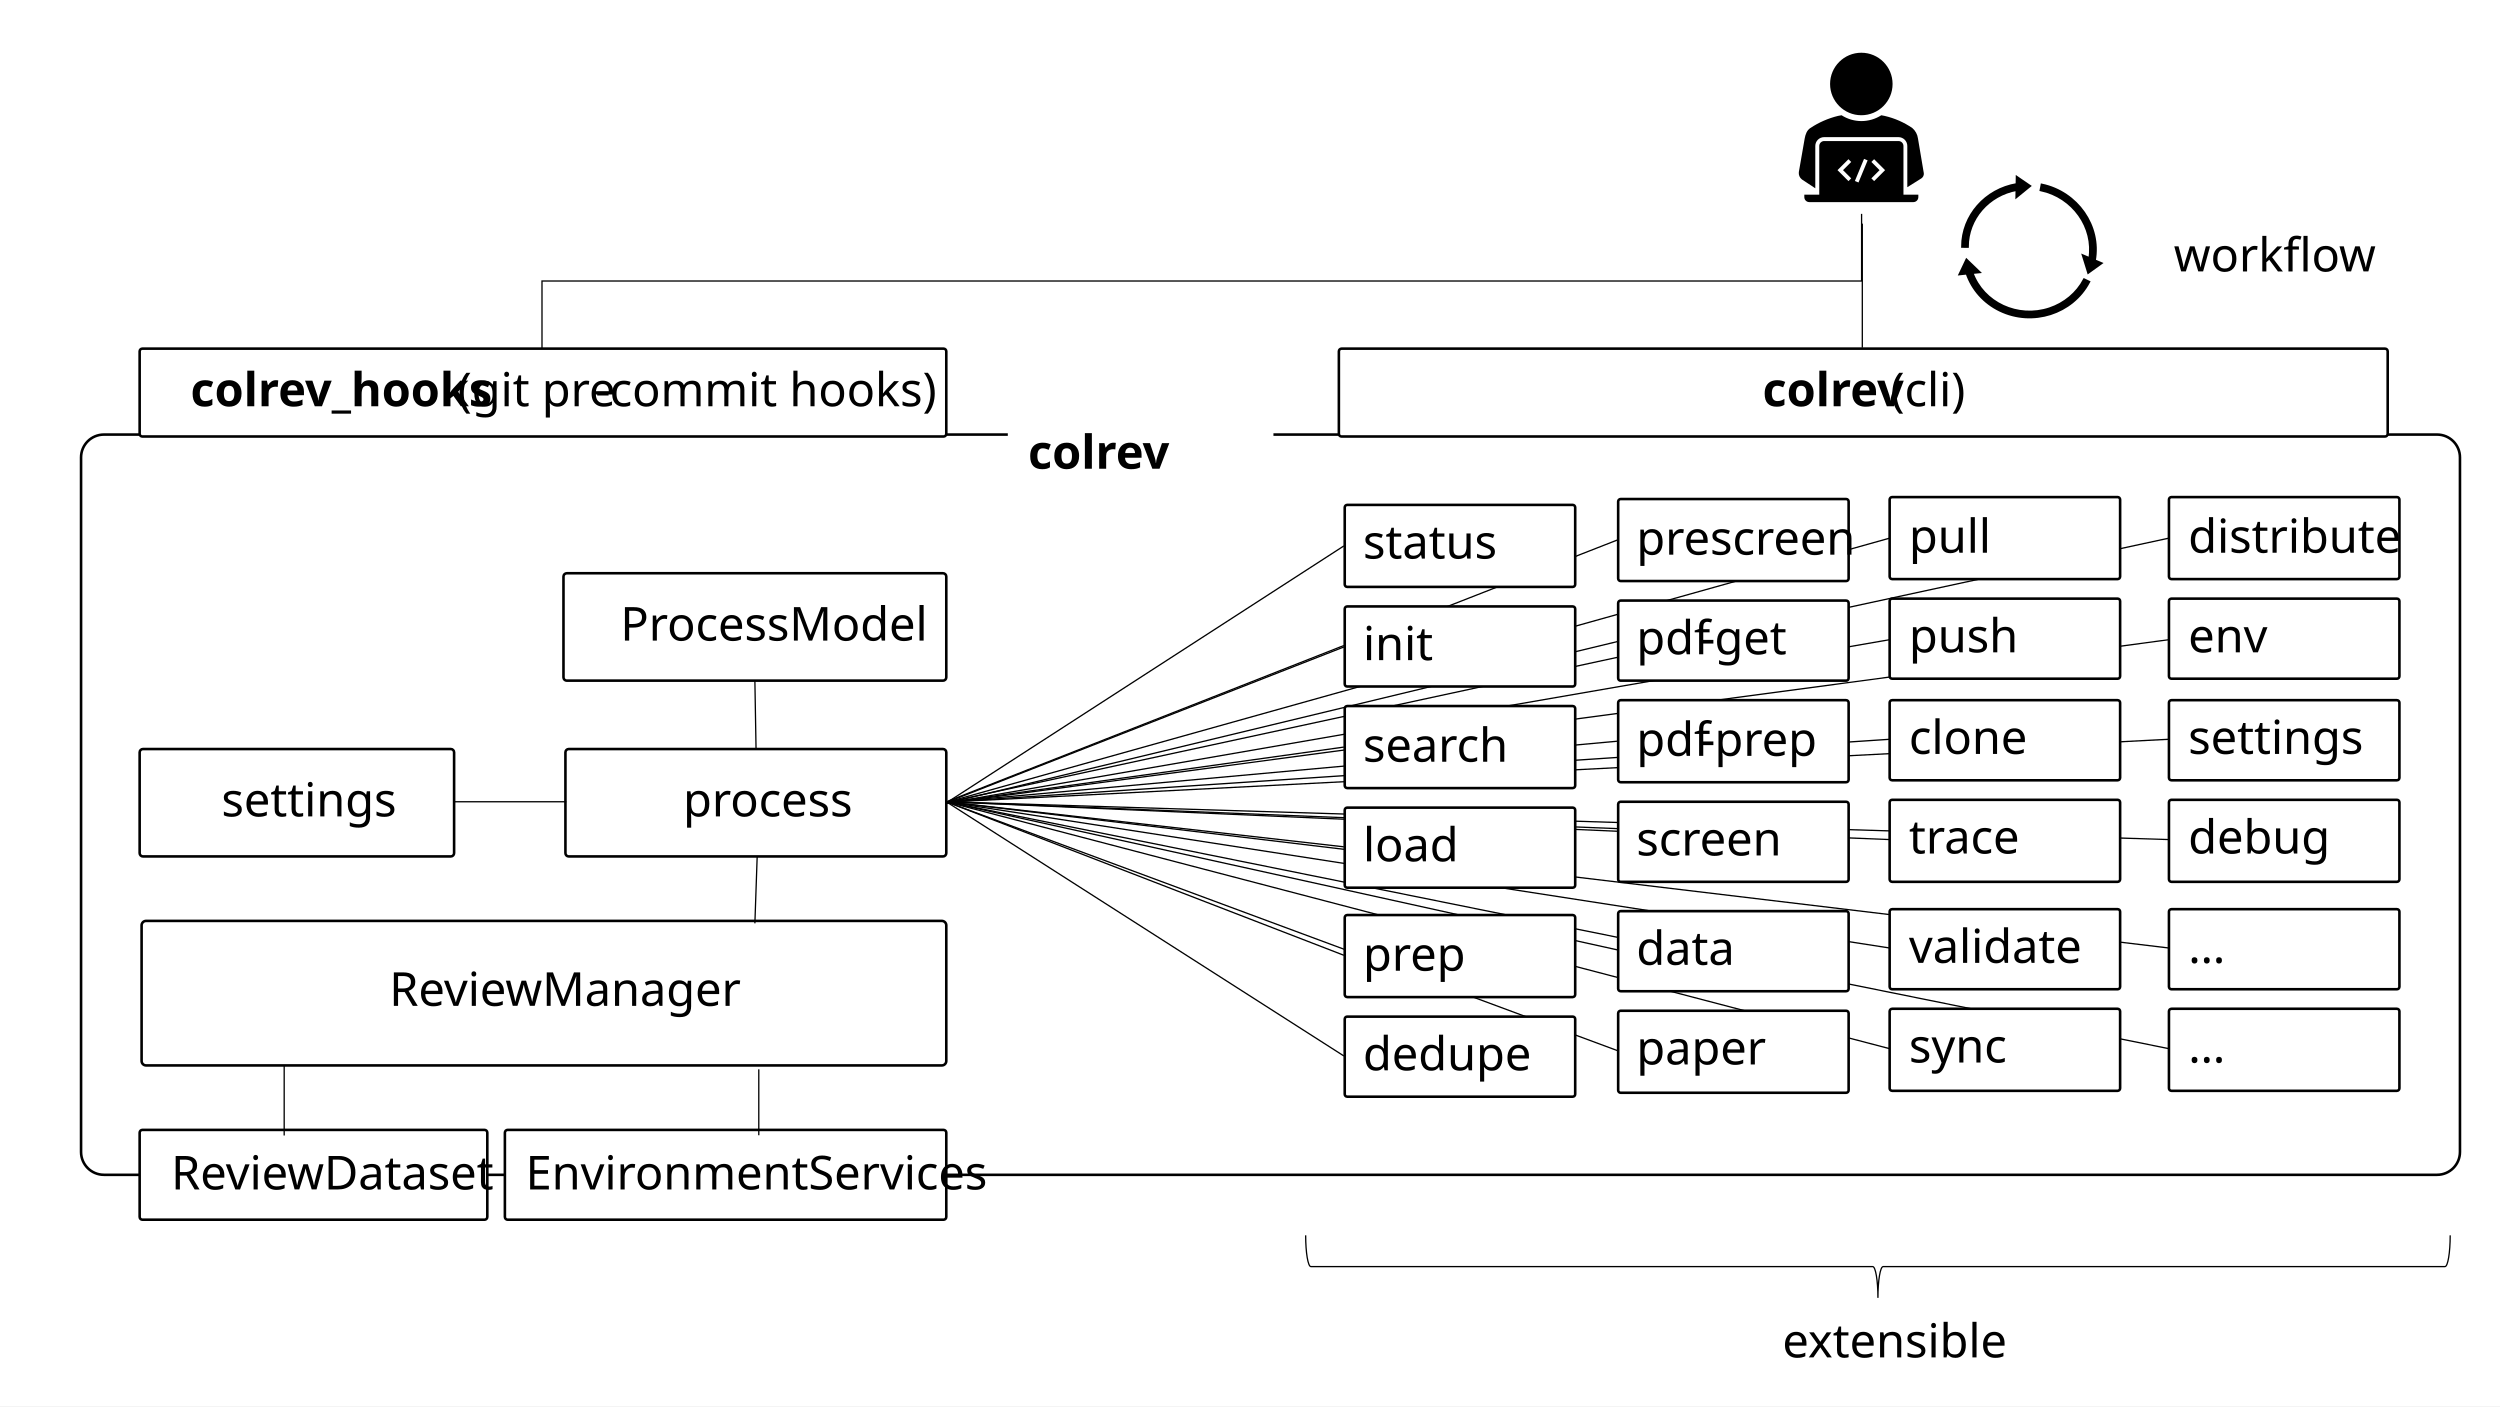
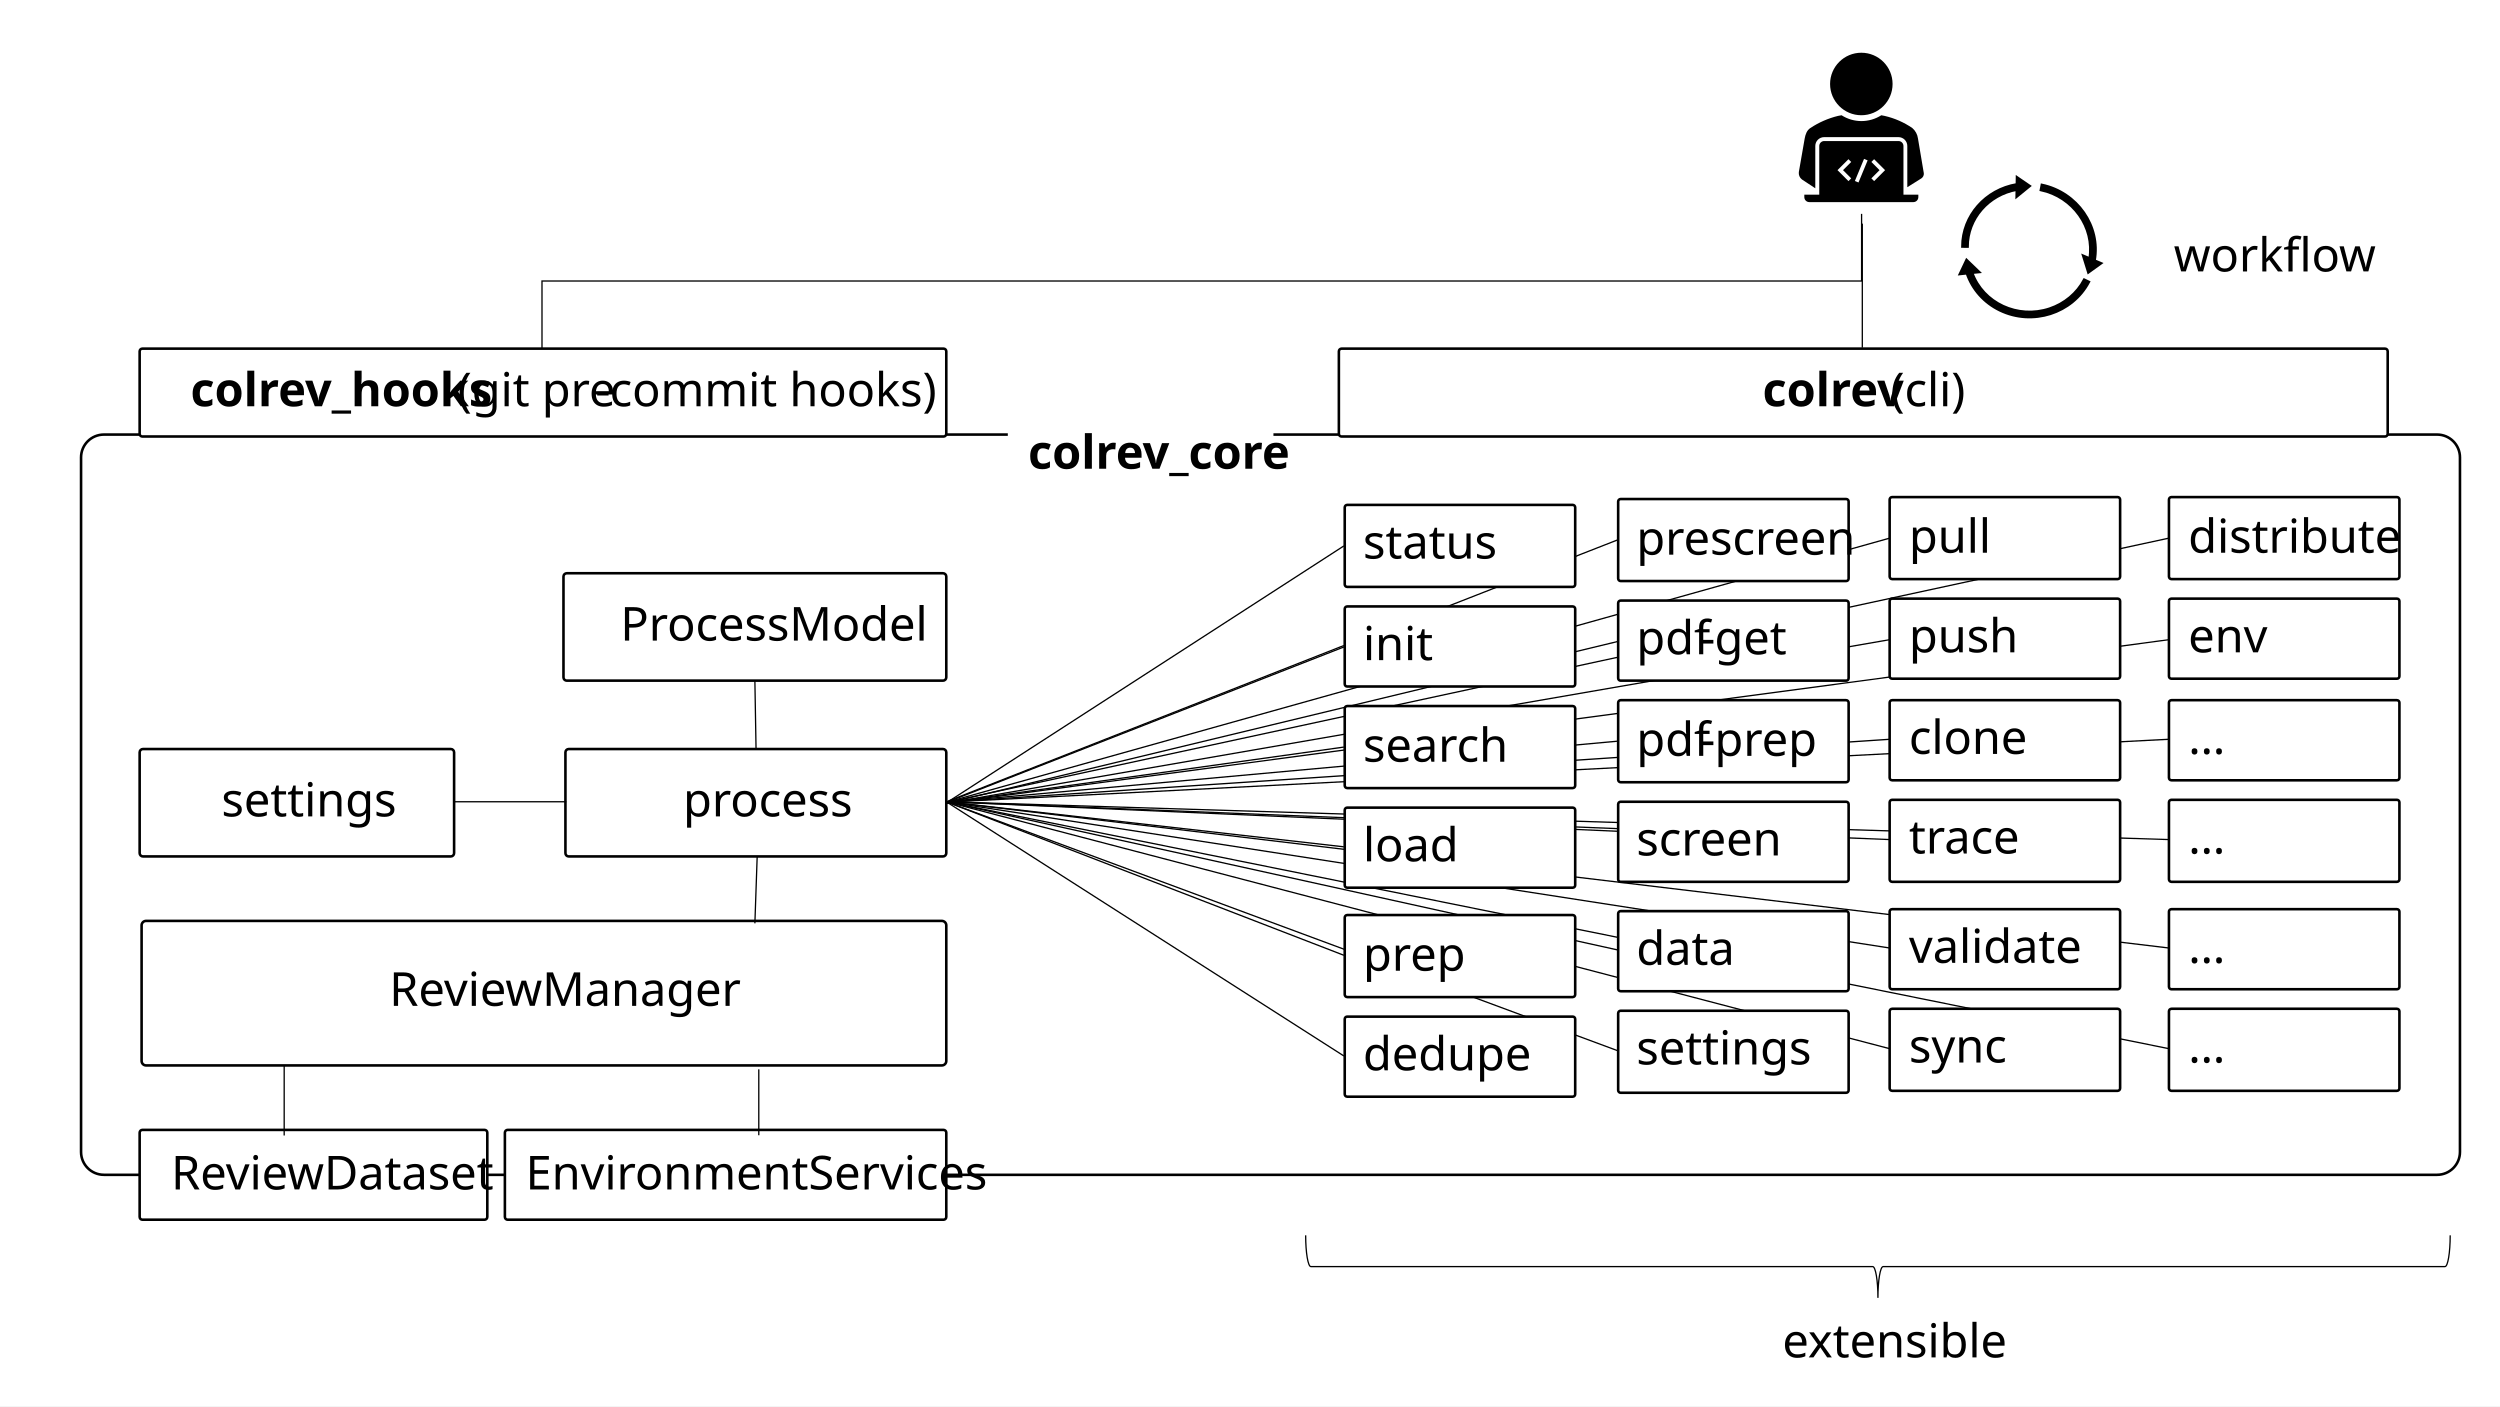
<svg xmlns="http://www.w3.org/2000/svg" width="1280" height="720" overflow="hidden">
  <defs>
    <clipPath id="clip0">
      <rect x="0" y="0" width="1280" height="720" />
    </clipPath>
    <clipPath id="clip1">
      <rect x="905" y="13" width="96" height="96" />
    </clipPath>
    <clipPath id="clip2">
      <rect x="905" y="13" width="96" height="96" />
    </clipPath>
    <clipPath id="clip3">
      <rect x="905" y="13" width="96" height="96" />
    </clipPath>
  </defs>
  <g clip-path="url(#clip0)">
    <rect x="0" y="0" width="1280" height="720" fill="#FFFFFF" />
    <path d="M41.5 234.199C41.5 227.738 46.738 222.5 53.199 222.5L1247.8 222.5C1254.26 222.5 1259.5 227.738 1259.5 234.199L1259.5 589.801C1259.5 596.262 1254.26 601.5 1247.8 601.5L53.199 601.5C46.738 601.5 41.5 596.262 41.5 589.801Z" stroke="#000000" stroke-width="1.333" stroke-miterlimit="8" fill="none" fill-rule="evenodd" />
    <path d="M289.5 385.198C289.5 384.26 290.26 383.5 291.198 383.5L482.802 383.5C483.74 383.5 484.5 384.26 484.5 385.198L484.5 436.802C484.5 437.74 483.74 438.5 482.802 438.5L291.198 438.5C290.26 438.5 289.5 437.74 289.5 436.802Z" stroke="#000000" stroke-width="1.333" stroke-miterlimit="8" fill="none" fill-rule="evenodd" />
    <text font-family="Calibri,Calibri_MSFontService,sans-serif" font-weight="400" font-size="24" transform="translate(349.728 418)">process</text>
    <path d="M71.5 385.198C71.5 384.26 72.26 383.5 73.198 383.5L230.802 383.5C231.74 383.5 232.5 384.26 232.5 385.198L232.5 436.802C232.5 437.74 231.74 438.5 230.802 438.5L73.198 438.5C72.26 438.5 71.5 437.74 71.5 436.802Z" stroke="#000000" stroke-width="1.333" stroke-miterlimit="8" fill="none" fill-rule="evenodd" />
    <text font-family="Calibri,Calibri_MSFontService,sans-serif" font-weight="400" font-size="24" transform="translate(113.379 418)">settings</text>
    <path d="M72.5 473.784C72.5 472.523 73.523 471.5 74.784 471.5L482.216 471.5C483.477 471.5 484.5 472.523 484.5 473.784L484.5 543.216C484.5 544.477 483.477 545.5 482.216 545.5L74.784 545.5C73.523 545.5 72.5 544.477 72.5 543.216Z" stroke="#000000" stroke-width="1.333" stroke-miterlimit="8" fill="none" fill-rule="evenodd" />
    <text font-family="Calibri,Calibri_MSFontService,sans-serif" font-weight="400" font-size="24" transform="translate(199.321 515)">ReviewManager</text>
    <path d="M685.5 179.889C685.5 179.122 686.122 178.5 686.889 178.5L1221.11 178.5C1221.88 178.5 1222.5 179.122 1222.5 179.889L1222.5 222.111C1222.5 222.878 1221.88 223.5 1221.11 223.5L686.889 223.5C686.122 223.5 685.5 222.878 685.5 222.111Z" stroke="#000000" stroke-width="1.333" stroke-miterlimit="8" fill="#FFFFFF" fill-rule="evenodd" />
    <text font-family="Calibri,Calibri_MSFontService,sans-serif" font-weight="700" font-size="24" transform="translate(902.438 208)">colrev<tspan font-weight="400" font-size="24" x="65.493" y="0">(cli)</tspan>
    </text>
    <path d="M71.5 179.889C71.5 179.122 72.122 178.5 72.889 178.5L483.111 178.5C483.878 178.5 484.5 179.122 484.5 179.889L484.5 222.111C484.5 222.878 483.878 223.5 483.111 223.5L72.889 223.5C72.122 223.5 71.5 222.878 71.5 222.111Z" stroke="#000000" stroke-width="1.333" stroke-miterlimit="8" fill="#FFFFFF" fill-rule="evenodd" />
    <text font-family="Calibri,Calibri_MSFontService,sans-serif" font-weight="700" font-size="24" transform="translate(97.5467 208)">colrev_hooks <tspan font-weight="400" font-size="24" x="136.793" y="0">(git pre</tspan>
      <tspan font-weight="400" font-size="24" x="207.267" y="0">-</tspan>
      <tspan font-weight="400" font-size="24" x="214.6" y="0">commit hooks)</tspan>
    </text>
    <path d="M71.5 579.92C71.5 579.136 72.136 578.5 72.92 578.5L248.08 578.5C248.864 578.5 249.5 579.136 249.5 579.92L249.5 623.08C249.5 623.864 248.864 624.5 248.08 624.5L72.92 624.5C72.136 624.5 71.5 623.864 71.5 623.08Z" stroke="#000000" stroke-width="1.333" stroke-miterlimit="8" fill="#FFFFFF" fill-rule="evenodd" />
    <text font-family="Calibri,Calibri_MSFontService,sans-serif" font-weight="400" font-size="24" transform="translate(87.6179 609)">ReviewDataset</text>
    <path d="M258.5 579.92C258.5 579.136 259.136 578.5 259.92 578.5L483.08 578.5C483.864 578.5 484.5 579.136 484.5 579.92L484.5 623.08C484.5 623.864 483.864 624.5 483.08 624.5L259.92 624.5C259.136 624.5 258.5 623.864 258.5 623.08Z" stroke="#000000" stroke-width="1.333" stroke-miterlimit="8" fill="#FFFFFF" fill-rule="evenodd" />
    <text font-family="Calibri,Calibri_MSFontService,sans-serif" font-weight="400" font-size="24" transform="translate(269.11 609)">EnvironmentServices</text>
    <g clip-path="url(#clip1)">
      <g clip-path="url(#clip2)">
        <g clip-path="url(#clip3)">
          <path d="M969 43C969 51.837 961.837 59 953 59 944.163 59 937 51.837 937 43 937 34.163 944.163 27 953 27 961.837 27 969 34.163 969 43Z" />
          <path d="M982 70.91C981.727 68.827 980.695 66.918 979.1 65.55 974.828 62.624 970.045 60.525 965 59.36 964.43 59.23 963.83 59.12 963.23 59.01 957.029 62.984 949.081 62.984 942.88 59.01L941.08 59.34C936.03 60.575 931.232 62.676 926.9 65.55 925.12 66.69 924.38 68.81 924 70.91L921 88.1C920.82 89.551 921.422 90.988 922.58 91.88L929.43 96.4 929.43 74.75C929.43 72.243 931.463 70.21 933.97 70.21 933.98 70.21 933.99 70.21 934 70.21L972 70.21C974.507 70.21 976.54 72.243 976.54 74.75L976.54 95.85 983.76 91.32C984.615 90.743 985.089 89.748 985 88.72Z" />
          <path d="M974.57 99.67 974.57 74.75C974.57 73.347 973.433 72.21 972.03 72.21 972.02 72.21 972.01 72.21 972 72.21L934 72.21C932.597 72.21 931.46 73.347 931.46 74.75L931.46 99.67 923.81 99.67 923.81 100.94C923.815 102.34 924.95 103.475 926.35 103.48L979.65 103.48C981.05 103.475 982.185 102.34 982.19 100.94L982.19 99.67ZM947.82 91.32 946.41 92.73 940.8 87.12 946.41 81.51 947.82 82.92 943.63 87.12ZM951.55 93.43 949.7 92.66 954.39 81.34 956.23 82.11ZM959.55 92.73 958.14 91.32 962.33 87.12 958.14 82.92 959.55 81.51 965.16 87.12Z" />
        </g>
      </g>
    </g>
    <text font-family="Calibri,Calibri_MSFontService,sans-serif" font-weight="400" font-size="24" transform="translate(912.596 695)">extensible</text>
    <path d="M953.5 114.5 953.5 178.04" stroke="#000000" stroke-width="0.667" stroke-miterlimit="8" fill="none" fill-rule="evenodd" />
    <path d="M0 0 203.571 131.587" stroke="#000000" stroke-width="0.667" stroke-miterlimit="8" fill="none" fill-rule="evenodd" transform="matrix(-1 0 0 1 688.071 279.5)" />
    <path d="M0 0 203.571 80.031" stroke="#000000" stroke-width="0.667" stroke-miterlimit="8" fill="none" fill-rule="evenodd" transform="matrix(-1 0 0 1 688.071 330.5)" />
    <path d="M0 0 203.571 28.476" stroke="#000000" stroke-width="0.667" stroke-miterlimit="8" fill="none" fill-rule="evenodd" transform="matrix(-1 0 0 1 688.071 382.5)" />
    <path d="M688.071 433.58 484.5 410.5" stroke="#000000" stroke-width="0.667" stroke-miterlimit="8" fill="none" fill-rule="evenodd" />
    <path d="M0 0 57.426 0" stroke="#000000" stroke-width="0.667" stroke-miterlimit="8" fill="none" fill-rule="evenodd" transform="matrix(-1 0 0 1 289.926 410.5)" />
    <path d="M0 0 1.176 34.238" stroke="#000000" stroke-width="0.667" stroke-miterlimit="8" fill="none" fill-rule="evenodd" transform="matrix(-1 0 0 1 387.676 438.5)" />
    <path d="M145.5 545.5 145.5 581.372" stroke="#000000" stroke-width="0.667" stroke-miterlimit="8" fill="none" fill-rule="evenodd" />
    <path d="M388.5 547.5 388.5 581.246" stroke="#000000" stroke-width="0.667" stroke-miterlimit="8" fill="none" fill-rule="evenodd" />
    <path d="M1045.44 94.685C1063.57 98.53 1075.59 115.808 1072.39 133.42L1075.67 134.811 1069.25 139.436 1066.63 130.982 1069.91 132.372C1072.49 116.333 1061.43 100.777 1044.95 97.254Z" stroke="#000000" stroke-width="1.333" stroke-miterlimit="8" fill-rule="evenodd" />
    <path d="M1004.75 126.219C1004.8 110.487 1016.55 97.097 1032.66 94.406L1032.72 90.831 1039.17 95.241 1032.55 100.641 1032.61 97.068C1017.98 99.738 1007.41 111.952 1007.37 126.24Z" stroke="#000000" stroke-width="1.333" stroke-miterlimit="8" fill-rule="evenodd" />
    <path d="M1069.48 144.354C1061.02 160.432 1040.64 166.935 1023.96 158.878 1015.91 154.988 1009.81 148.158 1007.04 139.907L1003.49 140.275 1006.88 133.123 1013.26 139.263 1009.71 139.63C1015.32 155.247 1033.09 163.49 1049.42 158.042 1057.09 155.481 1063.44 150.164 1067.12 143.216Z" stroke="#000000" stroke-width="1.333" stroke-miterlimit="8" fill-rule="evenodd" />
    <text font-family="Calibri,Calibri_MSFontService,sans-serif" font-weight="400" font-size="24" transform="translate(1112.96 139)">workflow</text>
    <path d="M0 0 343.527 134.369" stroke="#000000" stroke-width="0.667" stroke-miterlimit="8" fill="none" fill-rule="evenodd" transform="matrix(-1 0 0 1 828.027 276.5)" />
    <path d="M0 0 343.527 82.814" stroke="#000000" stroke-width="0.667" stroke-miterlimit="8" fill="none" fill-rule="evenodd" transform="matrix(-1 0 0 1 828.027 328.5)" />
    <path d="M0 0 343.527 31.258" stroke="#000000" stroke-width="0.667" stroke-miterlimit="8" fill="none" fill-rule="evenodd" transform="matrix(-1 0 0 1 828.027 379.5)" />
    <path d="M945.916 430.798 484.5 410.5" stroke="#000000" stroke-width="0.667" stroke-miterlimit="8" fill="none" fill-rule="evenodd" />
    <path d="M0 0 483.088 135.306" stroke="#000000" stroke-width="0.667" stroke-miterlimit="8" fill="none" fill-rule="evenodd" transform="matrix(-1 0 0 1 967.588 275.5)" />
    <path d="M0 0 483.088 83.751" stroke="#000000" stroke-width="0.667" stroke-miterlimit="8" fill="none" fill-rule="evenodd" transform="matrix(-1 0 0 1 967.588 327.5)" />
    <path d="M0 0 483.088 32.195" stroke="#000000" stroke-width="0.667" stroke-miterlimit="8" fill="none" fill-rule="evenodd" transform="matrix(-1 0 0 1 967.588 378.5)" />
    <path d="M967.588 429.861 484.5 410.5" stroke="#000000" stroke-width="0.667" stroke-miterlimit="8" fill="none" fill-rule="evenodd" />
    <path d="M1110.59 429.861 484.5 410.5" stroke="#000000" stroke-width="0.667" stroke-miterlimit="8" fill="none" fill-rule="evenodd" />
    <path d="M688.071 540.666 484.5 410.5" stroke="#000000" stroke-width="0.667" stroke-miterlimit="8" fill="none" fill-rule="evenodd" />
    <path d="M828.027 486.328 484.5 410.5" stroke="#000000" stroke-width="0.667" stroke-miterlimit="8" fill="none" fill-rule="evenodd" />
    <path d="M828.027 537.884 484.5 410.5" stroke="#000000" stroke-width="0.667" stroke-miterlimit="8" fill="none" fill-rule="evenodd" />
    <path d="M967.588 485.391 484.5 410.5" stroke="#000000" stroke-width="0.667" stroke-miterlimit="8" fill="none" fill-rule="evenodd" />
    <path d="M967.588 536.947 484.5 410.5" stroke="#000000" stroke-width="0.667" stroke-miterlimit="8" fill="none" fill-rule="evenodd" />
    <path d="M1254.5 632.5C1254.5 641.337 1253.31 648.5 1251.83 648.5L964.167 648.5C962.694 648.5 961.5 655.663 961.5 664.5 961.5 655.663 960.306 648.5 958.833 648.5L671.167 648.5C669.694 648.5 668.5 641.336 668.5 632.499" stroke="#000000" stroke-width="0.667" stroke-miterlimit="8" fill="none" fill-rule="evenodd" />
    <path d="M0 0 626.088 135.306" stroke="#000000" stroke-width="0.667" stroke-miterlimit="8" fill="none" fill-rule="evenodd" transform="matrix(-1 0 0 1 1110.59 275.5)" />
    <path d="M0 0 626.088 83.751" stroke="#000000" stroke-width="0.667" stroke-miterlimit="8" fill="none" fill-rule="evenodd" transform="matrix(-1 0 0 1 1110.59 327.5)" />
    <path d="M0 0 626.088 32.195" stroke="#000000" stroke-width="0.667" stroke-miterlimit="8" fill="none" fill-rule="evenodd" transform="matrix(-1 0 0 1 1110.59 378.5)" />
    <path d="M1110.59 485.391 484.5 410.5" stroke="#000000" stroke-width="0.667" stroke-miterlimit="8" fill="none" fill-rule="evenodd" />
    <path d="M1110.59 536.947 484.5 410.5" stroke="#000000" stroke-width="0.667" stroke-miterlimit="8" fill="none" fill-rule="evenodd" />
    <path d="M953.131 109.5 953.131 143.878 277.5 143.878 277.5 178.255" stroke="#000000" stroke-width="0.667" stroke-miterlimit="8" fill="none" fill-rule="evenodd" />
    <path d="M288.5 295.198C288.5 294.26 289.26 293.5 290.198 293.5L482.802 293.5C483.74 293.5 484.5 294.26 484.5 295.198L484.5 346.802C484.5 347.74 483.74 348.5 482.802 348.5L290.198 348.5C289.26 348.5 288.5 347.74 288.5 346.802Z" stroke="#000000" stroke-width="1.333" stroke-miterlimit="8" fill="none" fill-rule="evenodd" />
    <text font-family="Calibri,Calibri_MSFontService,sans-serif" font-weight="400" font-size="24" transform="translate(317.64 328)">ProcessModel</text>
    <path d="M386.5 348.5 387.088 383.137" stroke="#000000" stroke-width="0.667" stroke-miterlimit="8" fill="none" fill-rule="evenodd" />
    <rect x="516" y="214" width="136" height="38" fill="#FFFFFF" />
-     <text font-family="Calibri,Calibri_MSFontService,sans-serif" font-weight="700" font-size="24" transform="translate(526.391 240)">colrev</text>
+     <text font-family="Calibri,Calibri_MSFontService,sans-serif" font-weight="700" font-size="24" transform="translate(526.391 240)">colrev_core</text>
    <path d="M688.071 489.111 484.5 410.5" stroke="#000000" stroke-width="0.667" stroke-miterlimit="8" fill="none" fill-rule="evenodd" />
    <path d="M828.5 256.797C828.5 256.081 829.081 255.5 829.797 255.5L945.203 255.5C945.92 255.5 946.5 256.081 946.5 256.797L946.5 296.204C946.5 296.92 945.92 297.5 945.203 297.5L829.797 297.5C829.081 297.5 828.5 296.92 828.5 296.204Z" stroke="#000000" stroke-width="1.333" stroke-miterlimit="8" fill="#FFFFFF" fill-rule="evenodd" />
    <text font-family="Calibri,Calibri_MSFontService,sans-serif" font-weight="400" font-size="24" transform="translate(837.815 284)">prescreen</text>
    <path d="M828.5 308.766C828.5 308.067 829.067 307.5 829.766 307.5L945.234 307.5C945.933 307.5 946.5 308.067 946.5 308.766L946.5 347.234C946.5 347.933 945.933 348.5 945.234 348.5L829.766 348.5C829.067 348.5 828.5 347.933 828.5 347.234Z" stroke="#000000" stroke-width="1.333" stroke-miterlimit="8" fill="#FFFFFF" fill-rule="evenodd" />
    <text font-family="Calibri,Calibri_MSFontService,sans-serif" font-weight="400" font-size="24" transform="translate(837.815 335)">pdf<tspan font-size="24" x="32.667" y="0">-</tspan>
      <tspan font-size="24" x="40" y="0">get</tspan>
    </text>
    <path d="M828.5 359.797C828.5 359.081 829.081 358.5 829.797 358.5L945.203 358.5C945.92 358.5 946.5 359.081 946.5 359.797L946.5 399.204C946.5 399.92 945.92 400.5 945.203 400.5L829.797 400.5C829.081 400.5 828.5 399.92 828.5 399.204Z" stroke="#000000" stroke-width="1.333" stroke-miterlimit="8" fill="#FFFFFF" fill-rule="evenodd" />
    <text font-family="Calibri,Calibri_MSFontService,sans-serif" font-weight="400" font-size="24" transform="translate(837.815 387)">pdf<tspan font-size="24" x="32.667" y="0">-</tspan>
      <tspan font-size="24" x="40" y="0">prep</tspan>
    </text>
    <path d="M967.5 255.797C967.5 255.081 968.081 254.5 968.797 254.5L1084.2 254.5C1084.92 254.5 1085.5 255.081 1085.5 255.797L1085.5 295.204C1085.5 295.92 1084.92 296.5 1084.2 296.5L968.797 296.5C968.081 296.5 967.5 295.92 967.5 295.204Z" stroke="#000000" stroke-width="1.333" stroke-miterlimit="8" fill="#FFFFFF" fill-rule="evenodd" />
    <text font-family="Calibri,Calibri_MSFontService,sans-serif" font-weight="400" font-size="24" transform="translate(977.375 283)">pull</text>
    <path d="M967.5 307.766C967.5 307.067 968.067 306.5 968.766 306.5L1084.23 306.5C1084.93 306.5 1085.5 307.067 1085.5 307.766L1085.5 346.234C1085.5 346.933 1084.93 347.5 1084.23 347.5L968.766 347.5C968.067 347.5 967.5 346.933 967.5 346.234Z" stroke="#000000" stroke-width="1.333" stroke-miterlimit="8" fill="#FFFFFF" fill-rule="evenodd" />
    <text font-family="Calibri,Calibri_MSFontService,sans-serif" font-weight="400" font-size="24" transform="translate(977.375 334)">push</text>
    <path d="M967.5 359.766C967.5 359.067 968.067 358.5 968.766 358.5L1084.23 358.5C1084.93 358.5 1085.5 359.067 1085.5 359.766L1085.5 398.234C1085.5 398.933 1084.93 399.5 1084.23 399.5L968.766 399.5C968.067 399.5 967.5 398.933 967.5 398.234Z" stroke="#000000" stroke-width="1.333" stroke-miterlimit="8" fill="#FFFFFF" fill-rule="evenodd" />
    <text font-family="Calibri,Calibri_MSFontService,sans-serif" font-weight="400" font-size="24" transform="translate(977.375 386)">clone</text>
    <path d="M828.5 467.766C828.5 467.067 829.067 466.5 829.766 466.5L945.234 466.5C945.933 466.5 946.5 467.067 946.5 467.766L946.5 506.234C946.5 506.933 945.933 507.5 945.234 507.5L829.766 507.5C829.067 507.5 828.5 506.933 828.5 506.234Z" stroke="#000000" stroke-width="1.333" stroke-miterlimit="8" fill="#FFFFFF" fill-rule="evenodd" />
    <text font-family="Calibri,Calibri_MSFontService,sans-serif" font-weight="400" font-size="24" transform="translate(837.815 494)">data</text>
    <path d="M828.5 518.797C828.5 518.081 829.081 517.5 829.797 517.5L945.203 517.5C945.92 517.5 946.5 518.081 946.5 518.797L946.5 558.204C946.5 558.92 945.92 559.5 945.203 559.5L829.797 559.5C829.081 559.5 828.5 558.92 828.5 558.204Z" stroke="#000000" stroke-width="1.333" stroke-miterlimit="8" fill="#FFFFFF" fill-rule="evenodd" />
-     <text font-family="Calibri,Calibri_MSFontService,sans-serif" font-weight="400" font-size="24" transform="translate(837.815 545)">paper</text>
+     <text font-family="Calibri,Calibri_MSFontService,sans-serif" font-weight="400" font-size="24" transform="translate(837.815 545)">settings</text>
    <path d="M967.5 466.766C967.5 466.067 968.067 465.5 968.766 465.5L1084.23 465.5C1084.93 465.5 1085.5 466.067 1085.5 466.766L1085.5 505.234C1085.5 505.933 1084.93 506.5 1084.23 506.5L968.766 506.5C968.067 506.5 967.5 505.933 967.5 505.234Z" stroke="#000000" stroke-width="1.333" stroke-miterlimit="8" fill="#FFFFFF" fill-rule="evenodd" />
    <text font-family="Calibri,Calibri_MSFontService,sans-serif" font-weight="400" font-size="24" transform="translate(977.375 493)">validate</text>
    <path d="M967.5 517.797C967.5 517.081 968.081 516.5 968.797 516.5L1084.2 516.5C1084.92 516.5 1085.5 517.081 1085.5 517.797L1085.5 557.204C1085.5 557.92 1084.92 558.5 1084.2 558.5L968.797 558.5C968.081 558.5 967.5 557.92 967.5 557.204Z" stroke="#000000" stroke-width="1.333" stroke-miterlimit="8" fill="#FFFFFF" fill-rule="evenodd" />
    <text font-family="Calibri,Calibri_MSFontService,sans-serif" font-weight="400" font-size="24" transform="translate(977.375 544)">sync</text>
    <path d="M828.5 411.766C828.5 411.067 829.067 410.5 829.766 410.5L945.234 410.5C945.933 410.5 946.5 411.067 946.5 411.766L946.5 450.234C946.5 450.933 945.933 451.5 945.234 451.5L829.766 451.5C829.067 451.5 828.5 450.933 828.5 450.234Z" stroke="#000000" stroke-width="1.333" stroke-miterlimit="8" fill="#FFFFFF" fill-rule="evenodd" />
    <text font-family="Calibri,Calibri_MSFontService,sans-serif" font-weight="400" font-size="24" transform="translate(837.815 438)">screen</text>
    <path d="M967.5 410.797C967.5 410.081 968.081 409.5 968.797 409.5L1084.2 409.5C1084.92 409.5 1085.5 410.081 1085.5 410.797L1085.5 450.204C1085.5 450.92 1084.92 451.5 1084.2 451.5L968.797 451.5C968.081 451.5 967.5 450.92 967.5 450.204Z" stroke="#000000" stroke-width="1.333" stroke-miterlimit="8" fill="#FFFFFF" fill-rule="evenodd" />
    <text font-family="Calibri,Calibri_MSFontService,sans-serif" font-weight="400" font-size="24" transform="translate(977.375 437)">trace</text>
    <path d="M1110.5 255.797C1110.5 255.081 1111.08 254.5 1111.8 254.5L1227.2 254.5C1227.92 254.5 1228.5 255.081 1228.5 255.797L1228.5 295.204C1228.5 295.92 1227.92 296.5 1227.2 296.5L1111.8 296.5C1111.08 296.5 1110.5 295.92 1110.5 295.204Z" stroke="#000000" stroke-width="1.333" stroke-miterlimit="8" fill="#FFFFFF" fill-rule="evenodd" />
    <text font-family="Calibri,Calibri_MSFontService,sans-serif" font-weight="400" font-size="24" transform="translate(1120.38 283)">distribute</text>
    <path d="M1110.5 307.766C1110.5 307.067 1111.07 306.5 1111.77 306.5L1227.23 306.5C1227.93 306.5 1228.5 307.067 1228.5 307.766L1228.5 346.234C1228.5 346.933 1227.93 347.5 1227.23 347.5L1111.77 347.5C1111.07 347.5 1110.5 346.933 1110.5 346.234Z" stroke="#000000" stroke-width="1.333" stroke-miterlimit="8" fill="#FFFFFF" fill-rule="evenodd" />
    <text font-family="Calibri,Calibri_MSFontService,sans-serif" font-weight="400" font-size="24" transform="translate(1120.38 334)">env</text>
    <path d="M1110.5 359.766C1110.5 359.067 1111.07 358.5 1111.77 358.5L1227.23 358.5C1227.93 358.5 1228.5 359.067 1228.5 359.766L1228.5 398.234C1228.5 398.933 1227.93 399.5 1227.23 399.5L1111.77 399.5C1111.07 399.5 1110.5 398.933 1110.5 398.234Z" stroke="#000000" stroke-width="1.333" stroke-miterlimit="8" fill="#FFFFFF" fill-rule="evenodd" />
-     <text font-family="Calibri,Calibri_MSFontService,sans-serif" font-weight="400" font-size="24" transform="translate(1120.38 386)">settings</text>
+     <text font-family="Calibri,Calibri_MSFontService,sans-serif" font-weight="400" font-size="24" transform="translate(1120.38 386)">…</text>
    <path d="M1110.5 466.766C1110.5 466.067 1111.07 465.5 1111.77 465.5L1227.23 465.5C1227.93 465.5 1228.5 466.067 1228.5 466.766L1228.5 505.234C1228.5 505.933 1227.93 506.5 1227.23 506.5L1111.77 506.5C1111.07 506.5 1110.5 505.933 1110.5 505.234Z" stroke="#000000" stroke-width="1.333" stroke-miterlimit="8" fill="#FFFFFF" fill-rule="evenodd" />
    <text font-family="Calibri,Calibri_MSFontService,sans-serif" font-weight="400" font-size="24" transform="translate(1120.38 493)">…</text>
    <path d="M1110.5 517.797C1110.5 517.081 1111.08 516.5 1111.8 516.5L1227.2 516.5C1227.92 516.5 1228.5 517.081 1228.5 517.797L1228.5 557.204C1228.5 557.92 1227.92 558.5 1227.2 558.5L1111.8 558.5C1111.08 558.5 1110.5 557.92 1110.5 557.204Z" stroke="#000000" stroke-width="1.333" stroke-miterlimit="8" fill="#FFFFFF" fill-rule="evenodd" />
    <text font-family="Calibri,Calibri_MSFontService,sans-serif" font-weight="400" font-size="24" transform="translate(1120.38 544)">…</text>
    <path d="M1110.5 410.797C1110.5 410.081 1111.08 409.5 1111.8 409.5L1227.2 409.5C1227.92 409.5 1228.5 410.081 1228.5 410.797L1228.5 450.204C1228.5 450.92 1227.92 451.5 1227.2 451.5L1111.8 451.5C1111.08 451.5 1110.5 450.92 1110.5 450.204Z" stroke="#000000" stroke-width="1.333" stroke-miterlimit="8" fill="#FFFFFF" fill-rule="evenodd" />
-     <text font-family="Calibri,Calibri_MSFontService,sans-serif" font-weight="400" font-size="24" transform="translate(1120.38 437)">debug</text>
+     <text font-family="Calibri,Calibri_MSFontService,sans-serif" font-weight="400" font-size="24" transform="translate(1120.38 437)">…</text>
    <path d="M688.5 259.797C688.5 259.081 689.081 258.5 689.797 258.5L805.203 258.5C805.92 258.5 806.5 259.081 806.5 259.797L806.5 299.204C806.5 299.92 805.92 300.5 805.203 300.5L689.797 300.5C689.081 300.5 688.5 299.92 688.5 299.204Z" stroke="#000000" stroke-width="1.333" stroke-miterlimit="8" fill="#FFFFFF" fill-rule="evenodd" />
    <text font-family="Calibri,Calibri_MSFontService,sans-serif" font-weight="400" font-size="24" transform="translate(697.858 286)">status</text>
    <path d="M688.5 311.766C688.5 311.067 689.067 310.5 689.766 310.5L805.234 310.5C805.933 310.5 806.5 311.067 806.5 311.766L806.5 350.234C806.5 350.933 805.933 351.5 805.234 351.5L689.766 351.5C689.067 351.5 688.5 350.933 688.5 350.234Z" stroke="#000000" stroke-width="1.333" stroke-miterlimit="8" fill="#FFFFFF" fill-rule="evenodd" />
    <text font-family="Calibri,Calibri_MSFontService,sans-serif" font-weight="400" font-size="24" transform="translate(697.858 338)">init</text>
    <path d="M688.5 362.797C688.5 362.081 689.081 361.5 689.797 361.5L805.203 361.5C805.92 361.5 806.5 362.081 806.5 362.797L806.5 402.204C806.5 402.92 805.92 403.5 805.203 403.5L689.797 403.5C689.081 403.5 688.5 402.92 688.5 402.204Z" stroke="#000000" stroke-width="1.333" stroke-miterlimit="8" fill="#FFFFFF" fill-rule="evenodd" />
    <text font-family="Calibri,Calibri_MSFontService,sans-serif" font-weight="400" font-size="24" transform="translate(697.858 390)">search</text>
    <path d="M688.5 414.766C688.5 414.067 689.067 413.5 689.766 413.5L805.234 413.5C805.933 413.5 806.5 414.067 806.5 414.766L806.5 453.234C806.5 453.933 805.933 454.5 805.234 454.5L689.766 454.5C689.067 454.5 688.5 453.933 688.5 453.234Z" stroke="#000000" stroke-width="1.333" stroke-miterlimit="8" fill="#FFFFFF" fill-rule="evenodd" />
    <text font-family="Calibri,Calibri_MSFontService,sans-serif" font-weight="400" font-size="24" transform="translate(697.858 441)">load</text>
    <path d="M688.5 469.797C688.5 469.081 689.081 468.5 689.797 468.5L805.203 468.5C805.92 468.5 806.5 469.081 806.5 469.797L806.5 509.204C806.5 509.92 805.92 510.5 805.203 510.5L689.797 510.5C689.081 510.5 688.5 509.92 688.5 509.204Z" stroke="#000000" stroke-width="1.333" stroke-miterlimit="8" fill="#FFFFFF" fill-rule="evenodd" />
    <text font-family="Calibri,Calibri_MSFontService,sans-serif" font-weight="400" font-size="24" transform="translate(697.858 497)">prep</text>
    <path d="M688.5 521.766C688.5 521.067 689.067 520.5 689.766 520.5L805.234 520.5C805.933 520.5 806.5 521.067 806.5 521.766L806.5 560.234C806.5 560.933 805.933 561.5 805.234 561.5L689.766 561.5C689.067 561.5 688.5 560.933 688.5 560.234Z" stroke="#000000" stroke-width="1.333" stroke-miterlimit="8" fill="#FFFFFF" fill-rule="evenodd" />
    <text font-family="Calibri,Calibri_MSFontService,sans-serif" font-weight="400" font-size="24" transform="translate(697.858 548)">dedupe</text>
  </g>
</svg>
